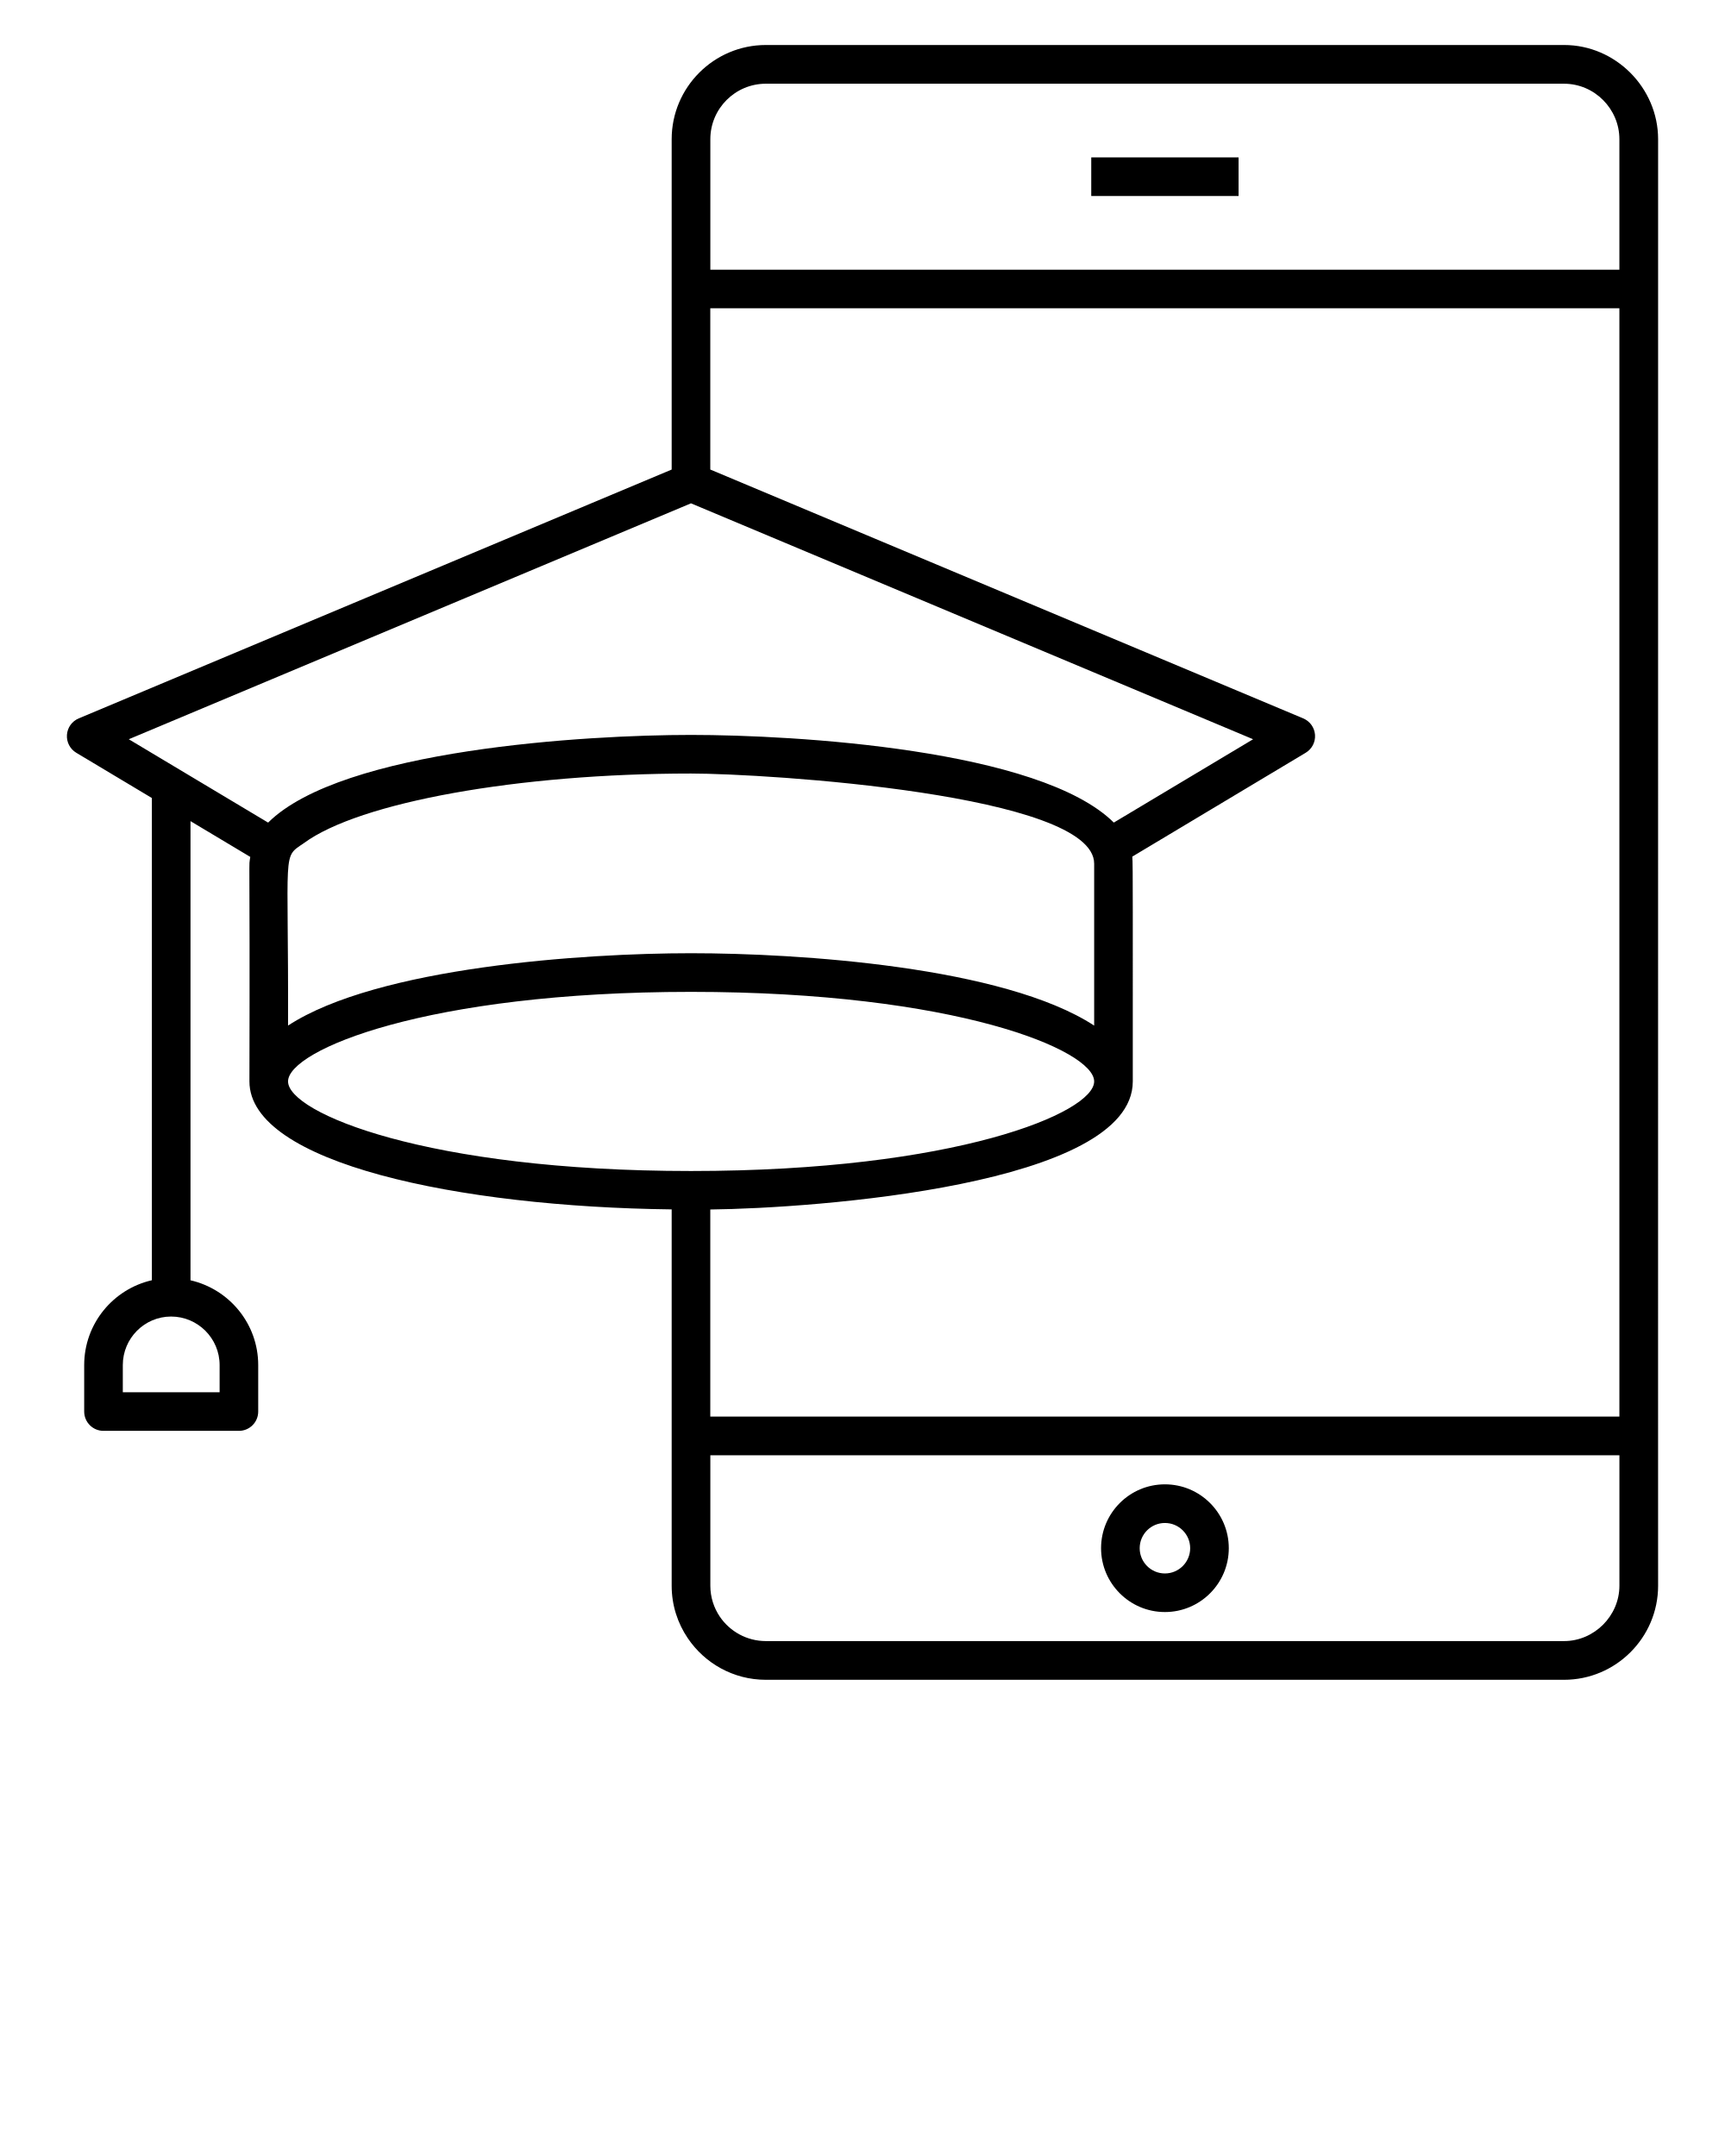
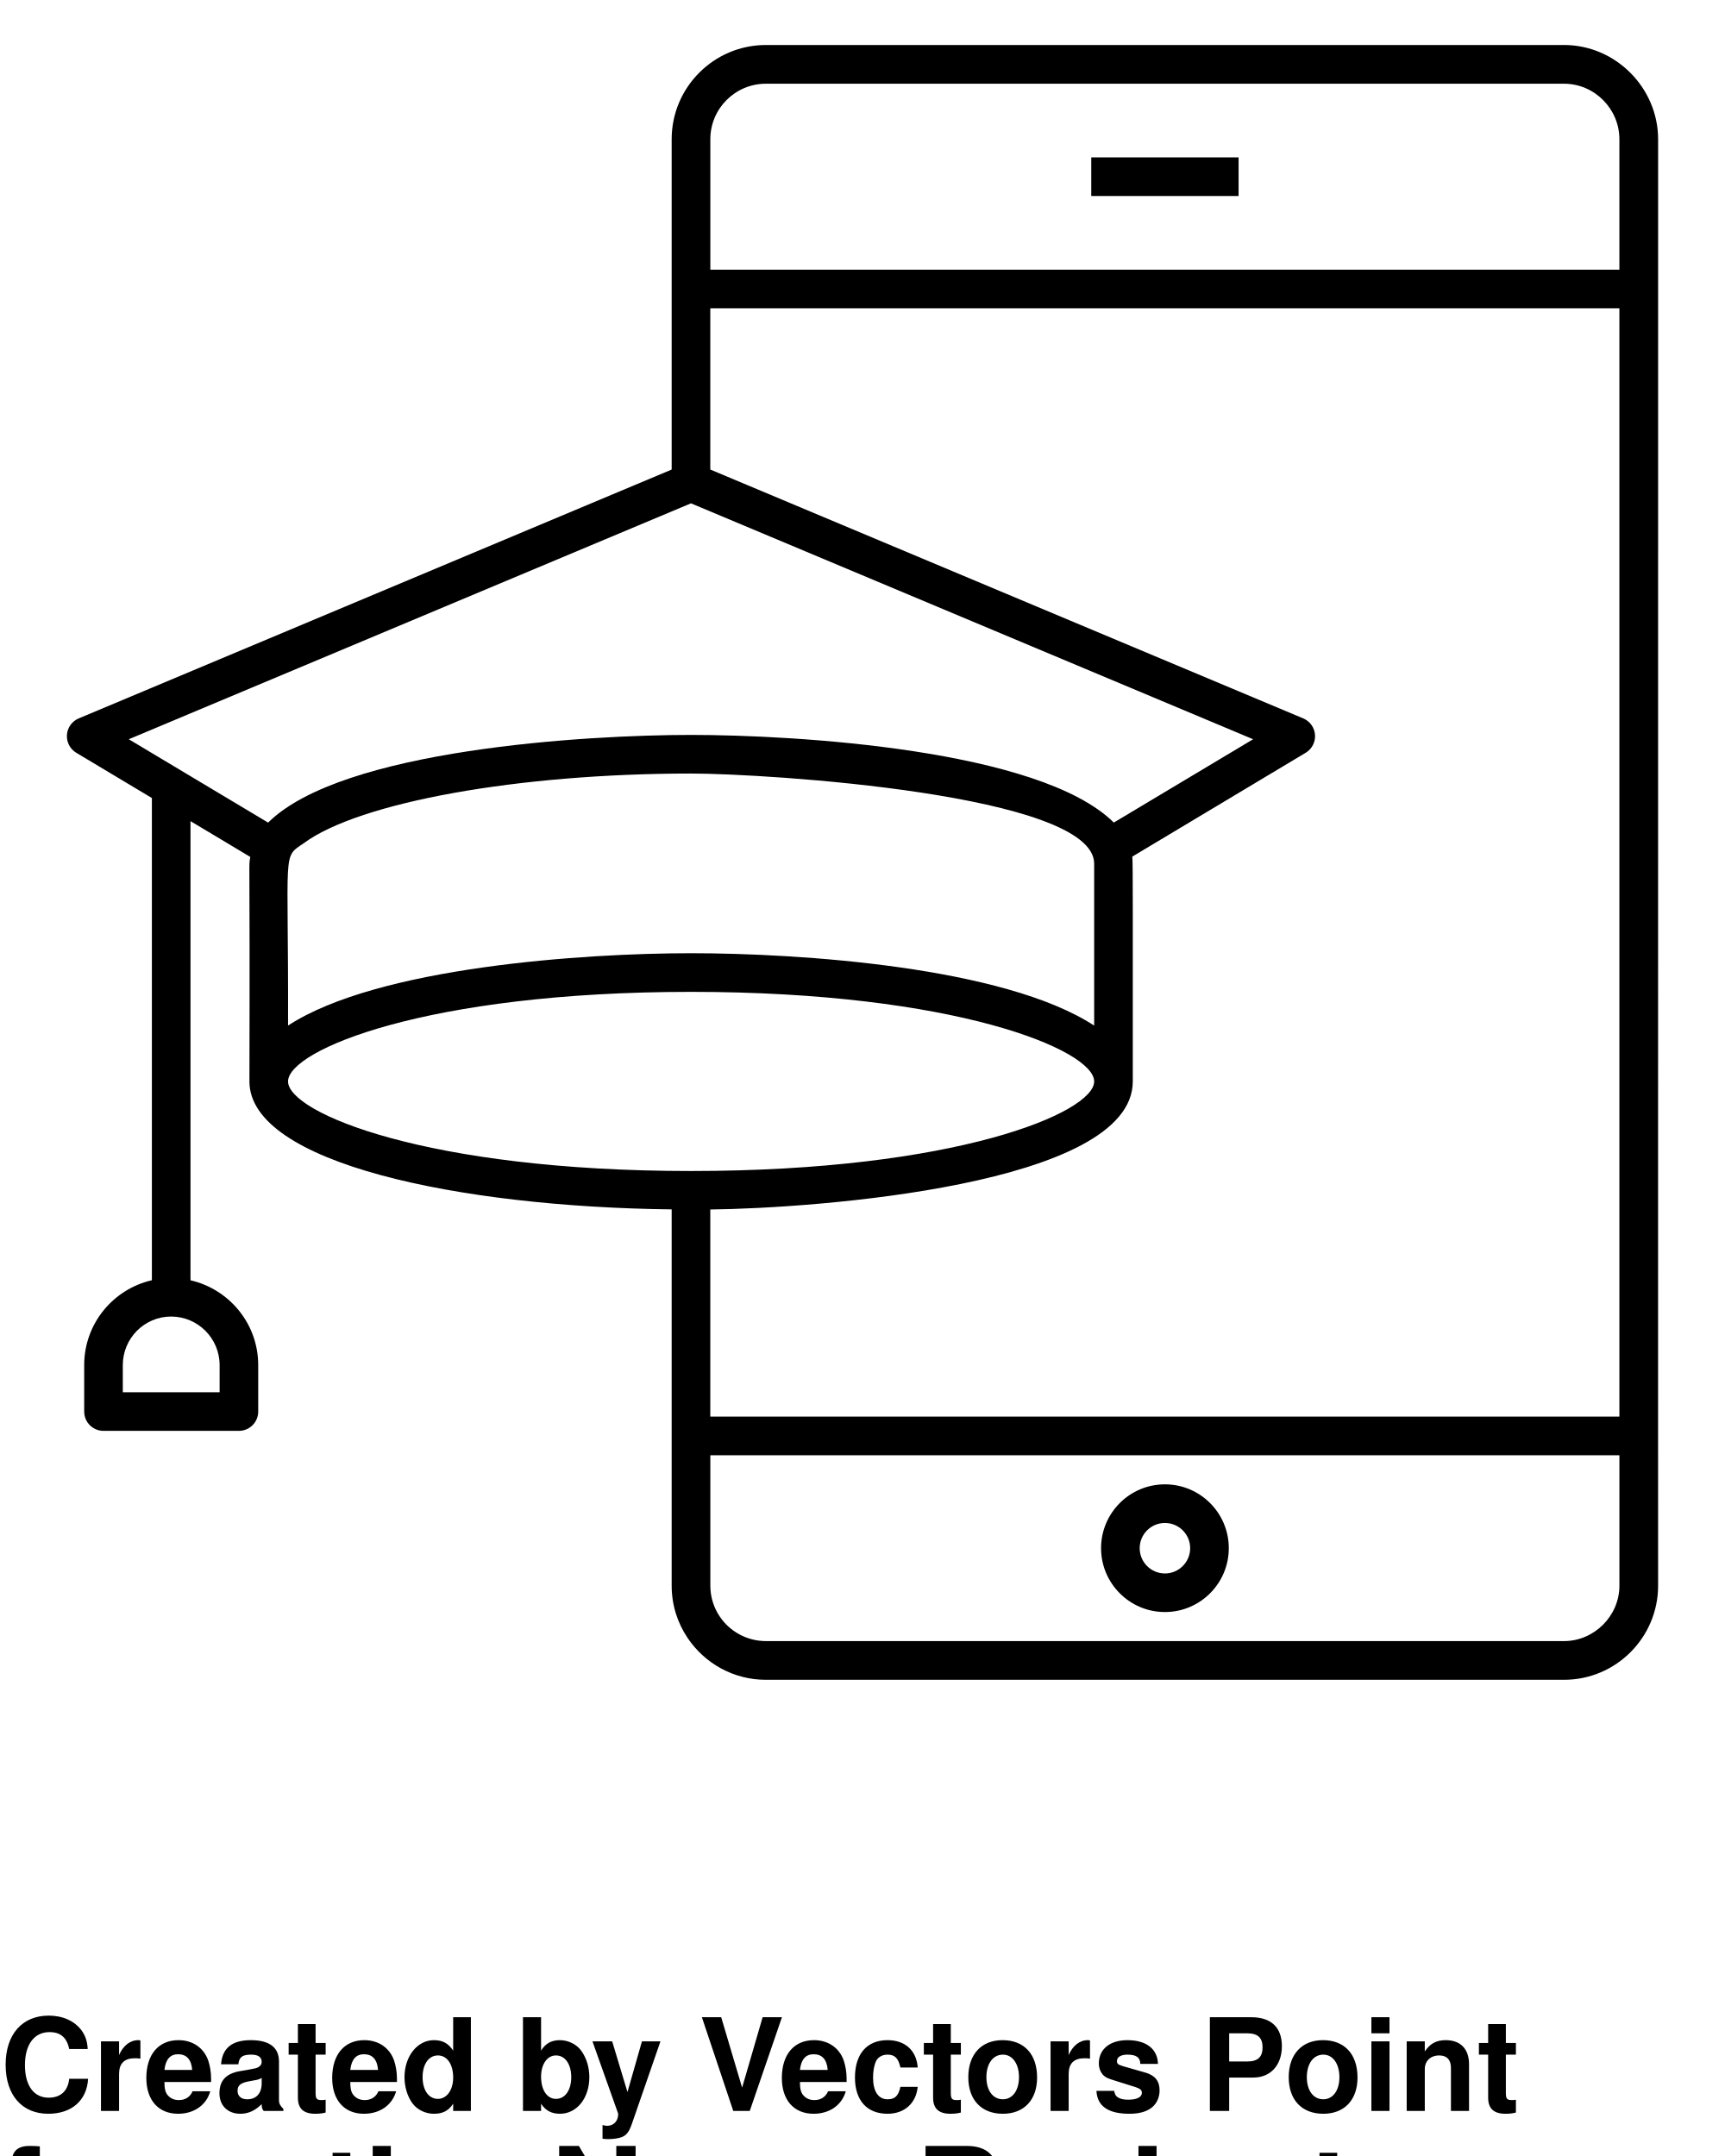
<svg xmlns="http://www.w3.org/2000/svg" version="1.1" x="0px" y="0px" viewBox="0 0 67 83.75" enable-background="new 0 0 67 67" xml:space="preserve">
  <g>
    <path d="M60.748,1.748H29.748c-2.018,0-3.66,1.642-3.66,3.66v12.832L3.058,27.906   c-0.261,0.109-0.438,0.355-0.458,0.638s0.12,0.552,0.362,0.697l2.937,1.758   v18.732c-1.502,0.342-2.629,1.687-2.629,3.295v1.806c0,0.414,0.336,0.75,0.75,0.75   h5.259c0.414,0,0.75-0.336,0.75-0.75v-1.806c0-1.606-1.127-2.949-2.63-3.293V31.897   l2.322,1.39c-0.071,0.535-0.009-0.933-0.033,8.721   c0,3.174,8.129,4.874,16.4,4.971v14.619c0,0.755,0.231,1.457,0.627,2.04   c0.658,0.973,1.771,1.614,3.031,1.614h31c2.016,0,3.656-1.641,3.656-3.656   c-0,0.1-0.004-3.097,0-56.188C64.402,3.418,62.756,1.748,60.748,1.748z    M8.53,53.026v1.056H4.77v-1.056c0-1.039,0.841-1.885,1.875-1.885   C7.684,51.142,8.53,51.987,8.53,53.026z M60.748,63.748H29.748   c-0.744,0-1.401-0.377-1.789-0.948c-0.233-0.344-0.369-0.759-0.369-1.204v-5.067   h35.309v5.069C62.898,62.772,61.919,63.748,60.748,63.748z M62.898,55.028H27.588   v-8.045c4.038-0.046,16.41-0.936,16.41-4.976   c-0.004-6.065,0.011-8.524-0.019-8.732l6.735-4.034   c0.243-0.146,0.382-0.415,0.362-0.697s-0.197-0.528-0.458-0.638l-23.03-9.667   v-6.264h35.31V55.028z M26.838,37.028c-4.16,0-12.17,0.537-15.65,2.81   c0.022-6.95-0.241-6.498,0.615-7.087c2.162-1.592,8.344-2.703,15.035-2.703   c2.918,0,15.66,0.802,15.66,3.5v6.291C38.985,37.545,31.016,37.028,26.838,37.028z    M27.59,5.408c0-1.189,0.967-2.156,2.156-2.156h31   c1.19,0,2.152,0.981,2.152,2.156v5.068H27.59V5.408z M26.838,19.552   l21.833,9.164l-5.41,3.237c-2.876-2.852-12.39-3.405-16.424-3.405   c-4.038,0-13.553,0.555-16.423,3.406l-5.412-3.238L26.838,19.552z M11.188,42.008   c0-1.214,5.375-3.479,15.65-3.479c10.281,0,15.66,2.266,15.66,3.479   c0,1.215-5.378,3.48-15.66,3.48C16.563,45.488,11.188,43.223,11.188,42.008z" />
    <path d="M45.246,57.659c-1.368,0-2.48,1.112-2.48,2.48s1.113,2.481,2.48,2.481   c1.368,0,2.481-1.113,2.481-2.481S46.614,57.659,45.246,57.659z M45.246,61.121   c-0.541,0-0.98-0.44-0.98-0.981s0.44-0.98,0.98-0.98   c0.541,0,0.981,0.439,0.981,0.98S45.787,61.121,45.246,61.121z" />
    <rect x="42.385" y="6.114" width="5.722" height="1.5" />
  </g>
+   <text x="0" y="82" fill="#000000" font-size="5px" font-weight="bold" font-family="'Helvetica Neue', Helvetica, Arial-Unicode, Arial, Sans-serif">Created by Vectors Point</text>
+   <text x="0" y="87" fill="#000000" font-size="5px" font-weight="bold" font-family="'Helvetica Neue', Helvetica, Arial-Unicode, Arial, Sans-serif">from the Noun Project</text>
</svg>
